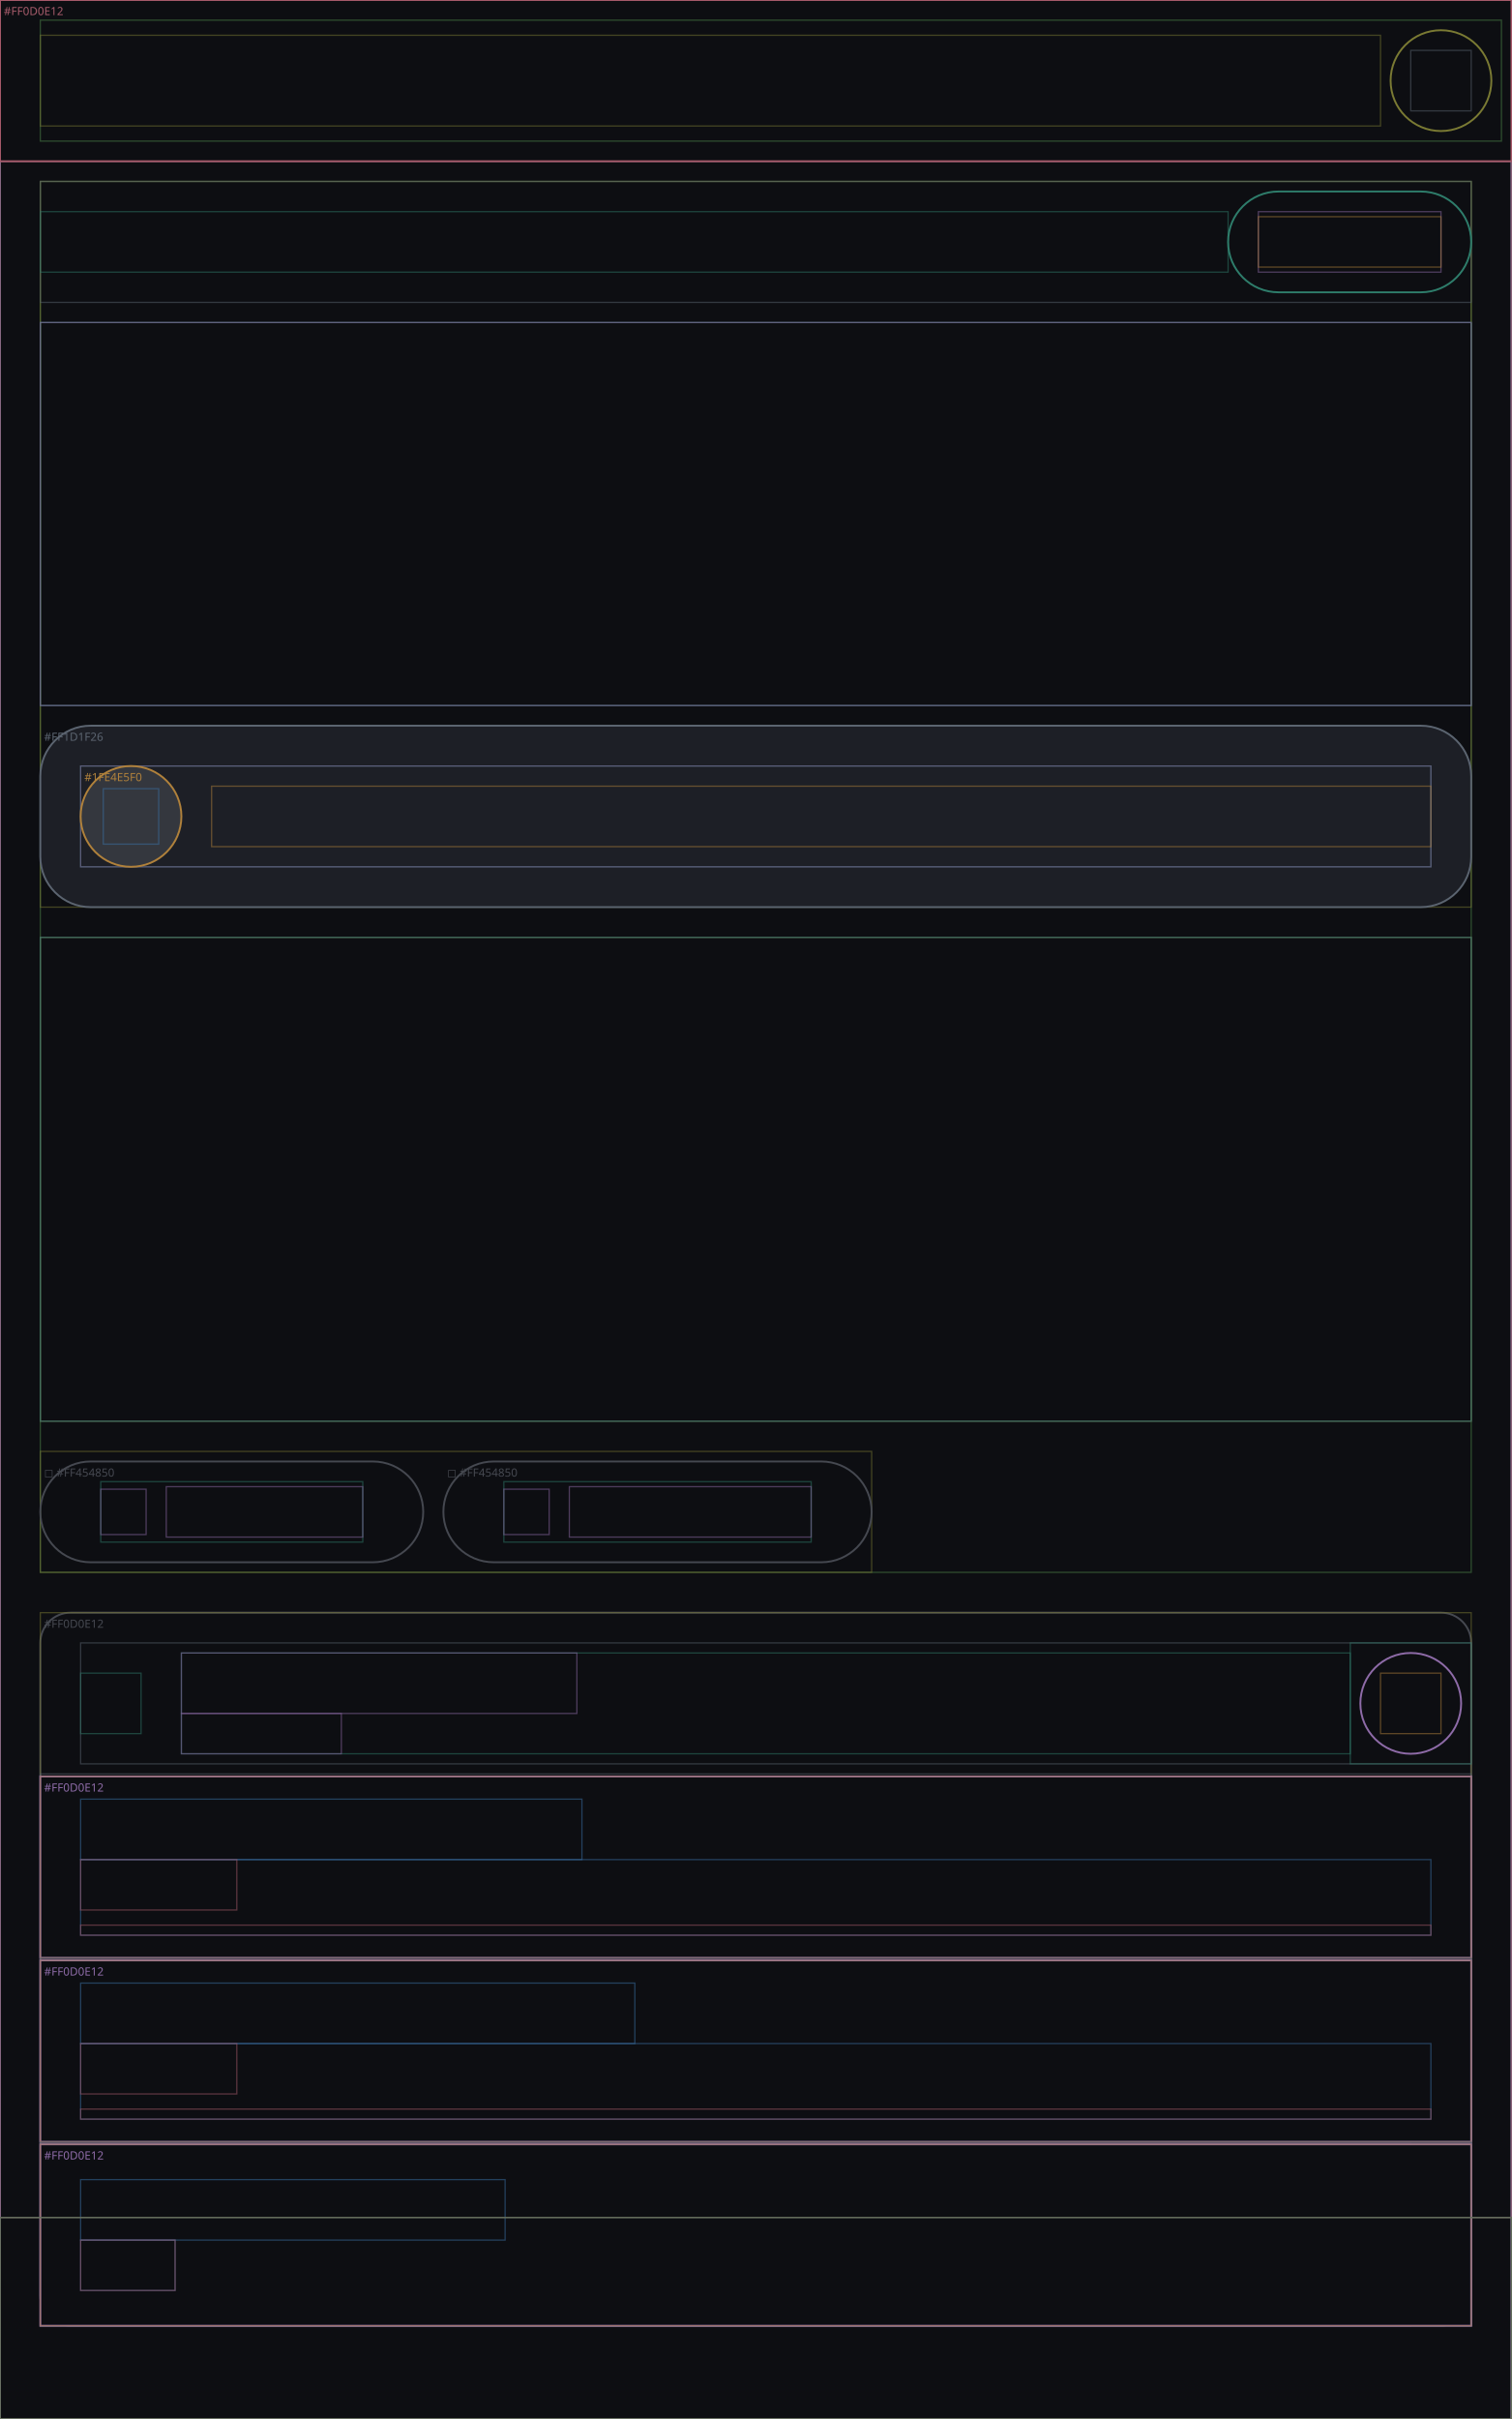
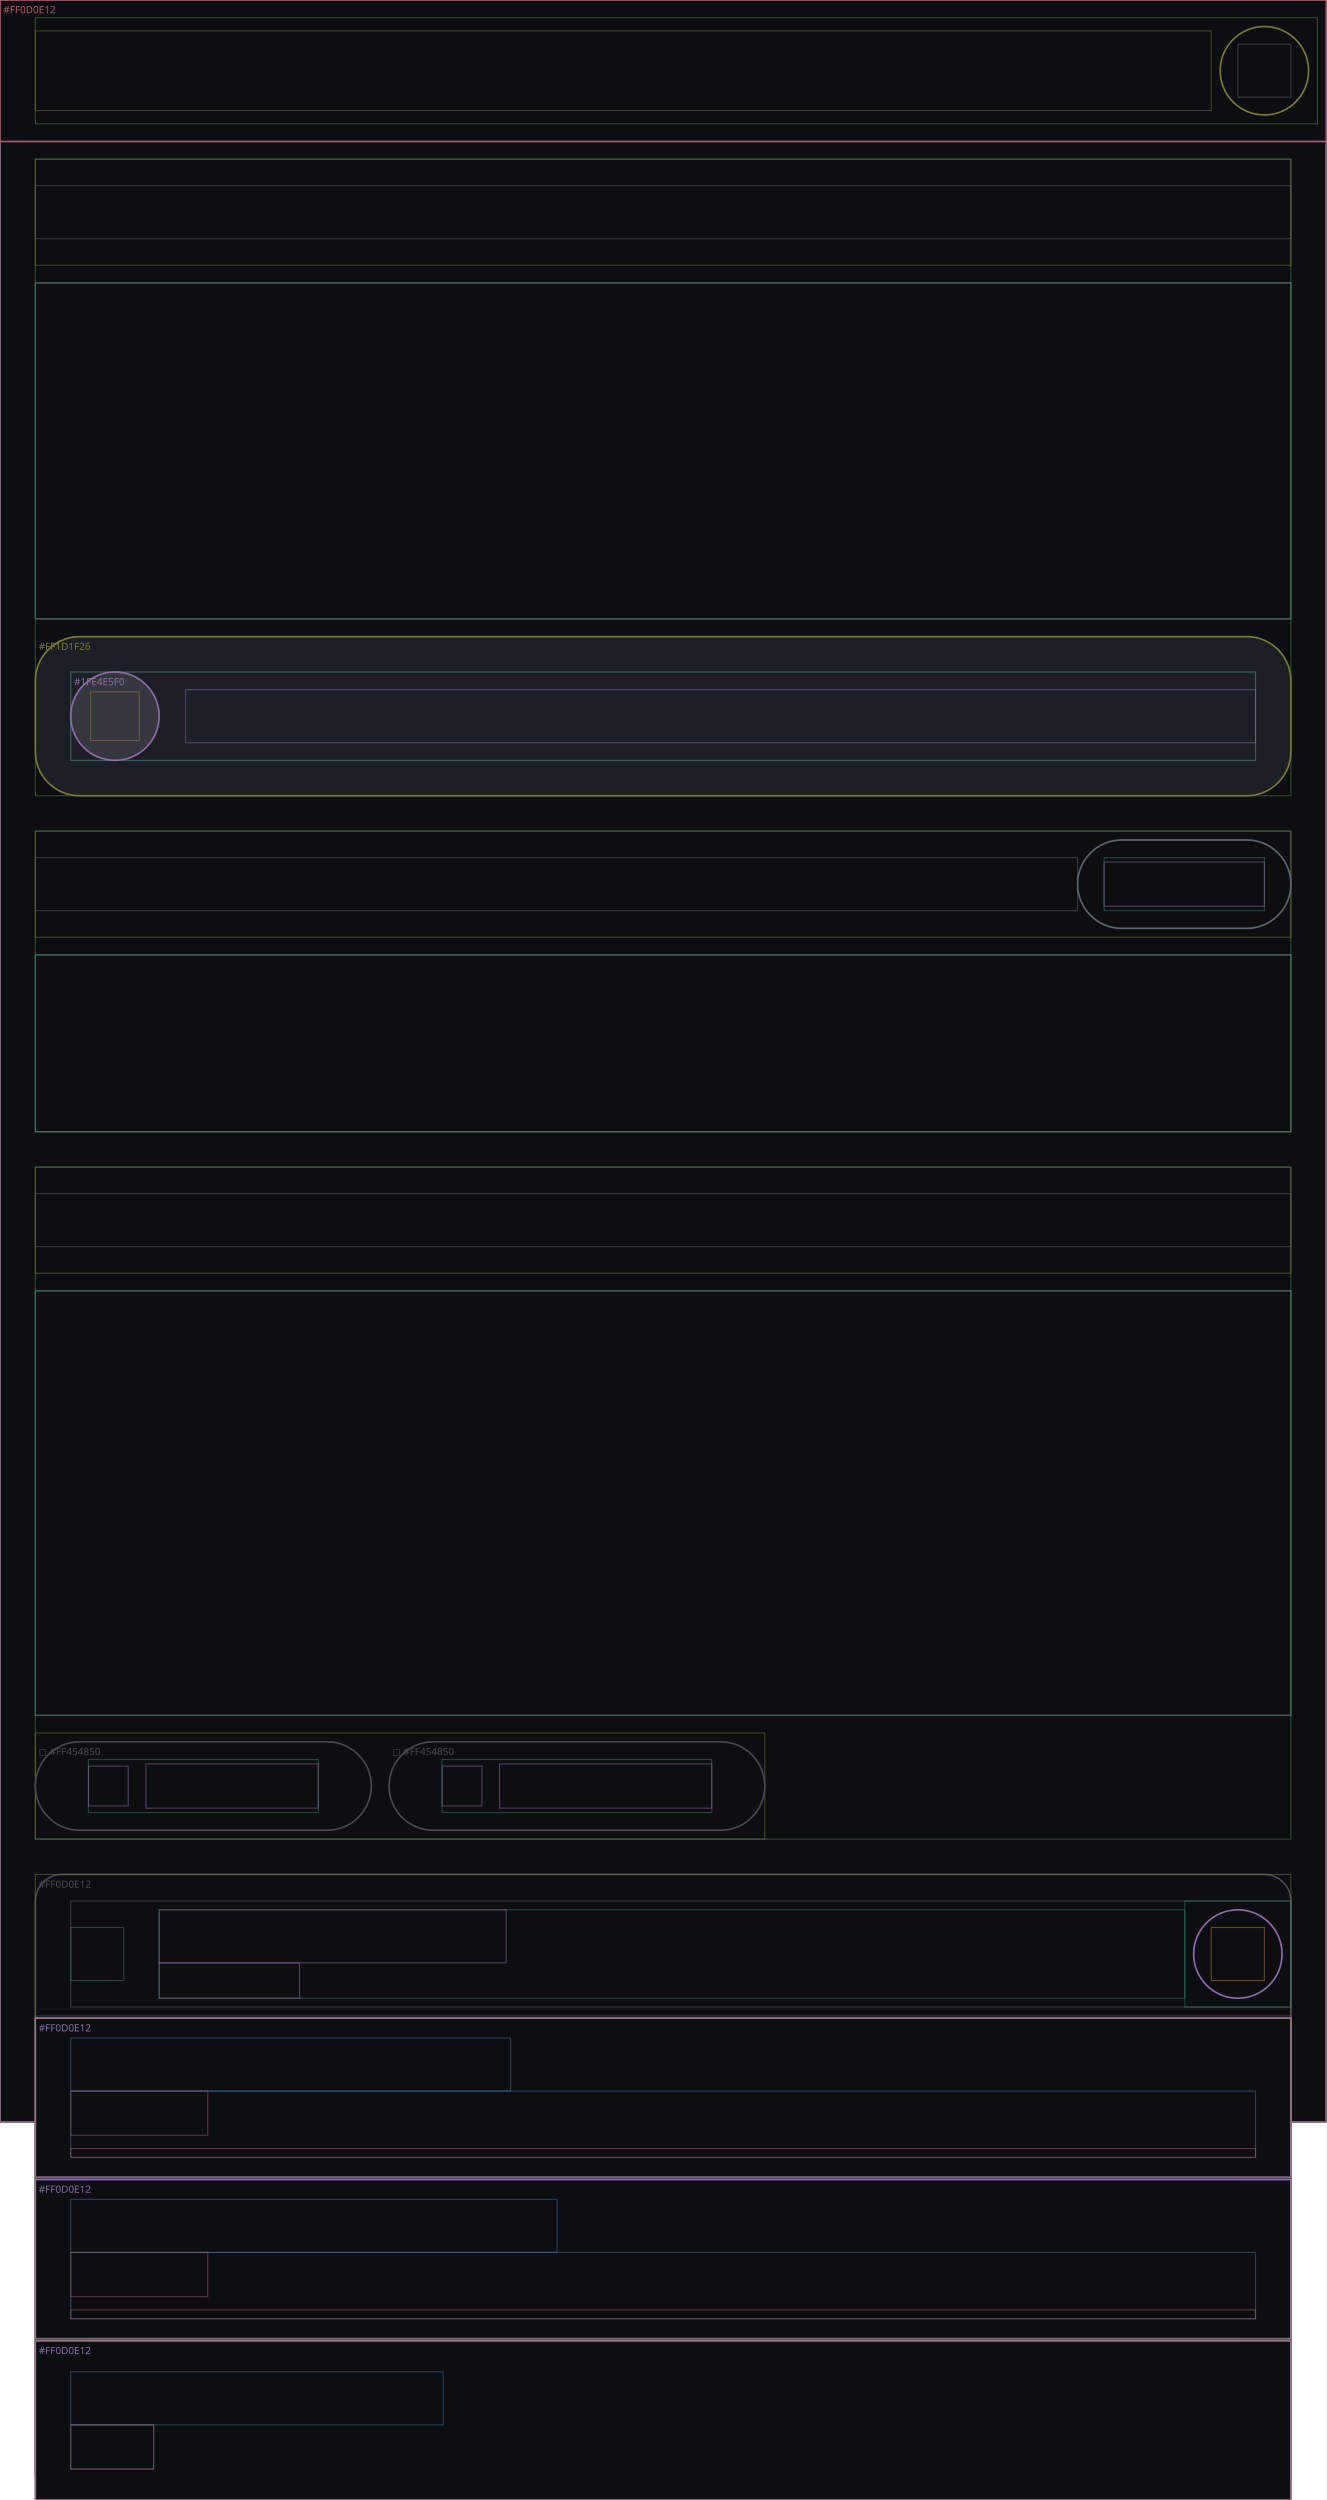
- <svg xmlns="http://www.w3.org/2000/svg" viewBox="0 0 1200 1920" width="1200" height="1920" role="img" aria-label="composeApp/PlayStoreSevenInchHomeDark layout wireframe">
-   <rect width="1200" height="1920" fill="#ffffff" />
+ <svg xmlns="http://www.w3.org/2000/svg" viewBox="0 0 1200 2262" width="1200" height="2262" role="img" aria-label="composeApp/PlayStoreSevenInchHomeDark layout wireframe">
+   <rect width="1200" height="2262" fill="#ffffff" />
  <g>
    <rect x="0" y="0" width="1200" height="1920" fill="none" fill-opacity="0" stroke="#5B6470" stroke-width="1" stroke-opacity="0.5" />
  </g>
  <g>
    <rect x="0" y="0" width="1200" height="1920" fill="none" fill-opacity="0" stroke="#2E7D6B" stroke-width="1" stroke-opacity="0.5" />
  </g>
  <g>
    <rect x="0" y="0" width="1200" height="1920" fill="#0D0E12" fill-opacity="1" stroke="#8E6BA8" stroke-width="1.5" stroke-opacity="1" />
    <text x="3" y="12" font-family="system-ui, sans-serif" font-size="9" fill="#8E6BA8">#FF0D0E12</text>
  </g>
  <g>
    <rect x="0" y="0" width="1200" height="1920" fill="none" fill-opacity="0" stroke="#B0813B" stroke-width="1" stroke-opacity="0.5" />
  </g>
  <g>
    <rect x="0" y="0" width="1200" height="1920" fill="none" fill-opacity="0" stroke="#3B72A8" stroke-width="1" stroke-opacity="0.5" />
  </g>
  <g>
-     <rect x="0" y="128" width="1200" height="1632" fill="none" fill-opacity="0" stroke="#A85B6B" stroke-width="1" stroke-opacity="0.5" />
-   </g>
-   <g>
-     <rect x="32" y="144" width="1136" height="1104" fill="none" fill-opacity="0" stroke="#4F8A4A" stroke-width="1" stroke-opacity="0.5" />
-   </g>
-   <g>
-     <rect x="32" y="144" width="1136" height="576" fill="none" fill-opacity="0" stroke="#7A7A33" stroke-width="1" stroke-opacity="0.5" />
-   </g>
-   <g>
-     <rect x="32" y="144" width="1136" height="96" fill="none" fill-opacity="0" stroke="#5B6470" stroke-width="1" stroke-opacity="0.5" />
-   </g>
-   <g>
-     <rect x="32" y="168" width="943" height="48" fill="none" fill-opacity="0" stroke="#2E7D6B" stroke-width="1" stroke-opacity="0.5" />
-   </g>
-   <g>
-     <path d="M1015,152 H1128 A40,40 0 0 1 1168,192 V192 A40,40 0 0 1 1128,232 H1015 A40,40 0 0 1 975,192 V192 A40,40 0 0 1 1015,152 Z" fill="none" fill-opacity="0" stroke="#2E7D6B" stroke-width="1.5" stroke-opacity="1" />
-   </g>
-   <g>
-     <rect x="999" y="168" width="145" height="48" fill="none" fill-opacity="0" stroke="#8E6BA8" stroke-width="1" stroke-opacity="0.5" />
-   </g>
-   <g>
-     <rect x="999" y="172" width="145" height="40" fill="none" fill-opacity="0" stroke="#B0813B" stroke-width="1" stroke-opacity="0.5" />
+     <rect x="0" y="128" width="1200" height="1792" fill="none" fill-opacity="0" stroke="#A85B6B" stroke-width="1" stroke-opacity="0.5" />
+   </g>
+   <g>
+     <rect x="32" y="144" width="1136" height="576" fill="none" fill-opacity="0" stroke="#4F8A4A" stroke-width="1" stroke-opacity="0.5" />
+   </g>
+   <g>
+     <rect x="32" y="144" width="1136" height="96" fill="none" fill-opacity="0" stroke="#7A7A33" stroke-width="1" stroke-opacity="0.5" />
+   </g>
+   <g>
+     <rect x="32" y="168" width="1136" height="48" fill="none" fill-opacity="0" stroke="#5B6470" stroke-width="1" stroke-opacity="0.5" />
+   </g>
+   <g>
+     <rect x="32" y="256" width="1136" height="304" fill="none" fill-opacity="0" stroke="#7A7A33" stroke-width="1" stroke-opacity="0.5" />
  </g>
  <g>
    <rect x="32" y="256" width="1136" height="304" fill="none" fill-opacity="0" stroke="#5B6470" stroke-width="1" stroke-opacity="0.5" />
  </g>
  <g>
    <rect x="32" y="256" width="1136" height="304" fill="none" fill-opacity="0" stroke="#2E7D6B" stroke-width="1" stroke-opacity="0.5" />
  </g>
  <g>
-     <rect x="32" y="256" width="1136" height="304" fill="none" fill-opacity="0" stroke="#8E6BA8" stroke-width="1" stroke-opacity="0.5" />
-   </g>
-   <g>
-     <path d="M72,576 H1128 A40,40 0 0 1 1168,616 V680 A40,40 0 0 1 1128,720 H72 A40,40 0 0 1 32,680 V616 A40,40 0 0 1 72,576 Z" fill="#1D1F26" fill-opacity="1" stroke="#5B6470" stroke-width="1.5" stroke-opacity="1" />
-     <text x="35" y="588" font-family="system-ui, sans-serif" font-size="9" fill="#5B6470">#FF1D1F26</text>
+     <path d="M72,576 H1128 A40,40 0 0 1 1168,616 V680 A40,40 0 0 1 1128,720 H72 A40,40 0 0 1 32,680 V616 A40,40 0 0 1 72,576 Z" fill="#1D1F26" fill-opacity="1" stroke="#7A7A33" stroke-width="1.5" stroke-opacity="1" />
+     <text x="35" y="588" font-family="system-ui, sans-serif" font-size="9" fill="#7A7A33">#FF1D1F26</text>
+   </g>
+   <g>
+     <rect x="64" y="608" width="1072" height="80" fill="none" fill-opacity="0" stroke="#5B6470" stroke-width="1" stroke-opacity="0.5" />
  </g>
  <g>
    <rect x="64" y="608" width="1072" height="80" fill="none" fill-opacity="0" stroke="#2E7D6B" stroke-width="1" stroke-opacity="0.5" />
  </g>
  <g>
-     <rect x="64" y="608" width="1072" height="80" fill="none" fill-opacity="0" stroke="#8E6BA8" stroke-width="1" stroke-opacity="0.5" />
-   </g>
-   <g>
-     <path d="M104,608 H104 A40,40 0 0 1 144,648 V648 A40,40 0 0 1 104,688 H104 A40,40 0 0 1 64,648 V648 A40,40 0 0 1 104,608 Z" fill="#E4E5F0" fill-opacity="0.122" stroke="#B0813B" stroke-width="1.5" stroke-opacity="1" />
-     <text x="67" y="620" font-family="system-ui, sans-serif" font-size="9" fill="#B0813B">#1FE4E5F0</text>
-   </g>
-   <g>
-     <rect x="82" y="626" width="44" height="44" fill="none" fill-opacity="0" stroke="#3B72A8" stroke-width="1" stroke-opacity="0.5" />
-   </g>
-   <g>
-     <rect x="168" y="624" width="968" height="48" fill="none" fill-opacity="0" stroke="#B0813B" stroke-width="1" stroke-opacity="0.5" />
-   </g>
-   <g>
-     <rect x="32" y="744" width="1136" height="384" fill="none" fill-opacity="0" stroke="#7A7A33" stroke-width="1" stroke-opacity="0.5" />
-   </g>
-   <g>
-     <rect x="32" y="744" width="1136" height="384" fill="none" fill-opacity="0" stroke="#5B6470" stroke-width="1" stroke-opacity="0.5" />
-   </g>
-   <g>
-     <rect x="32" y="744" width="1136" height="384" fill="none" fill-opacity="0" stroke="#2E7D6B" stroke-width="1" stroke-opacity="0.5" />
-   </g>
-   <g>
-     <rect x="32" y="1152" width="660" height="96" fill="none" fill-opacity="0" stroke="#7A7A33" stroke-width="1" stroke-opacity="0.5" />
-   </g>
-   <g>
-     <path d="M72,1160 H296 A40,40 0 0 1 336,1200 V1200 A40,40 0 0 1 296,1240 H72 A40,40 0 0 1 32,1200 V1200 A40,40 0 0 1 72,1160 Z" fill="none" fill-opacity="0" stroke="#454850" stroke-width="1.5" stroke-opacity="1" />
-     <text x="35" y="1172" font-family="system-ui, sans-serif" font-size="9" fill="#454850">◻ #FF454850</text>
-   </g>
-   <g>
-     <rect x="80" y="1176" width="208" height="48" fill="none" fill-opacity="0" stroke="#2E7D6B" stroke-width="1" stroke-opacity="0.5" />
-   </g>
-   <g>
-     <rect x="80" y="1182" width="36" height="36" fill="none" fill-opacity="0" stroke="#8E6BA8" stroke-width="1" stroke-opacity="0.5" />
-   </g>
-   <g>
-     <rect x="132" y="1180" width="156" height="40" fill="none" fill-opacity="0" stroke="#8E6BA8" stroke-width="1" stroke-opacity="0.5" />
-   </g>
-   <g>
-     <path d="M392,1160 H652 A40,40 0 0 1 692,1200 V1200 A40,40 0 0 1 652,1240 H392 A40,40 0 0 1 352,1200 V1200 A40,40 0 0 1 392,1160 Z" fill="none" fill-opacity="0" stroke="#454850" stroke-width="1.5" stroke-opacity="1" />
-     <text x="355" y="1172" font-family="system-ui, sans-serif" font-size="9" fill="#454850">◻ #FF454850</text>
-   </g>
-   <g>
-     <rect x="400" y="1176" width="244" height="48" fill="none" fill-opacity="0" stroke="#2E7D6B" stroke-width="1" stroke-opacity="0.5" />
-   </g>
-   <g>
-     <rect x="400" y="1182" width="36" height="36" fill="none" fill-opacity="0" stroke="#8E6BA8" stroke-width="1" stroke-opacity="0.5" />
-   </g>
-   <g>
-     <rect x="452" y="1180" width="192" height="40" fill="none" fill-opacity="0" stroke="#8E6BA8" stroke-width="1" stroke-opacity="0.5" />
-   </g>
-   <g>
-     <path d="M56,1280 H1144 A24,24 0 0 1 1168,1304 V1822 A24,24 0 0 1 1144,1846 H56 A24,24 0 0 1 32,1822 V1304 A24,24 0 0 1 56,1280 Z" fill="#0D0E12" fill-opacity="1" stroke="#454850" stroke-width="1.5" stroke-opacity="1" />
-     <text x="35" y="1292" font-family="system-ui, sans-serif" font-size="9" fill="#454850">#FF0D0E12</text>
-   </g>
-   <g>
-     <rect x="32" y="1280" width="1136" height="566" fill="none" fill-opacity="0" stroke="#7A7A33" stroke-width="1" stroke-opacity="0.5" />
-   </g>
-   <g>
-     <rect x="64" y="1304" width="1104" height="96" fill="none" fill-opacity="0" stroke="#5B6470" stroke-width="1" stroke-opacity="0.5" />
-   </g>
-   <g>
-     <rect x="64" y="1328" width="48" height="48" fill="none" fill-opacity="0" stroke="#2E7D6B" stroke-width="1" stroke-opacity="0.5" />
-   </g>
-   <g>
-     <rect x="144" y="1312" width="928" height="80" fill="none" fill-opacity="0" stroke="#2E7D6B" stroke-width="1" stroke-opacity="0.5" />
-   </g>
-   <g>
-     <rect x="144" y="1312" width="314" height="48" fill="none" fill-opacity="0" stroke="#8E6BA8" stroke-width="1" stroke-opacity="0.5" />
-   </g>
-   <g>
-     <rect x="144" y="1360" width="127" height="32" fill="none" fill-opacity="0" stroke="#8E6BA8" stroke-width="1" stroke-opacity="0.5" />
-   </g>
-   <g>
-     <rect x="1072" y="1304" width="96" height="96" fill="none" fill-opacity="0" stroke="#2E7D6B" stroke-width="1" stroke-opacity="0.5" />
-   </g>
-   <g>
-     <path d="M1120,1312 H1120 A40,40 0 0 1 1160,1352 V1352 A40,40 0 0 1 1120,1392 H1120 A40,40 0 0 1 1080,1352 V1352 A40,40 0 0 1 1120,1312 Z" fill="none" fill-opacity="0" stroke="#8E6BA8" stroke-width="1.5" stroke-opacity="1" />
-   </g>
-   <g>
-     <rect x="1096" y="1328" width="48" height="48" fill="none" fill-opacity="0" stroke="#B0813B" stroke-width="1" stroke-opacity="0.5" />
-   </g>
-   <g>
-     <rect x="32" y="1408" width="1136" height="2" fill="none" fill-opacity="0" stroke="#5B6470" stroke-width="1" stroke-opacity="0.5" />
-   </g>
-   <g>
-     <rect x="32" y="1410" width="1136" height="144" fill="none" fill-opacity="0" stroke="#5B6470" stroke-width="1" stroke-opacity="0.5" />
-   </g>
-   <g>
-     <rect x="32" y="1410" width="1136" height="144" fill="none" fill-opacity="0" stroke="#2E7D6B" stroke-width="1" stroke-opacity="0.5" />
-   </g>
-   <g>
-     <rect x="80" y="1410" width="1040" height="144" fill="none" fill-opacity="0" stroke="#8E6BA8" stroke-width="1" stroke-opacity="0.5" />
-   </g>
-   <g>
-     <rect x="32" y="1410" width="1136" height="144" fill="none" fill-opacity="0" stroke="#2E7D6B" stroke-width="1" stroke-opacity="0.5" />
-   </g>
-   <g>
-     <rect x="32" y="1410" width="1136" height="144" fill="#0D0E12" fill-opacity="1" stroke="#8E6BA8" stroke-width="1.5" stroke-opacity="1" />
-     <text x="35" y="1422" font-family="system-ui, sans-serif" font-size="9" fill="#8E6BA8">#FF0D0E12</text>
-   </g>
-   <g>
-     <rect x="32" y="1410" width="1136" height="144" fill="none" fill-opacity="0" stroke="#B0813B" stroke-width="1" stroke-opacity="0.5" />
-   </g>
-   <g>
-     <rect x="64" y="1428" width="398" height="48" fill="none" fill-opacity="0" stroke="#3B72A8" stroke-width="1" stroke-opacity="0.5" />
-   </g>
-   <g>
-     <rect x="64" y="1476" width="1072" height="60" fill="none" fill-opacity="0" stroke="#3B72A8" stroke-width="1" stroke-opacity="0.5" />
-   </g>
-   <g>
-     <rect x="64" y="1476" width="124" height="40" fill="none" fill-opacity="0" stroke="#A85B6B" stroke-width="1" stroke-opacity="0.5" />
-   </g>
-   <g>
-     <rect x="64" y="1528" width="1072" height="8" fill="none" fill-opacity="0" stroke="#A85B6B" stroke-width="1" stroke-opacity="0.5" />
-   </g>
-   <g>
-     <rect x="32" y="1554" width="1136" height="2" fill="none" fill-opacity="0" stroke="#5B6470" stroke-width="1" stroke-opacity="0.5" />
-   </g>
-   <g>
-     <rect x="32" y="1556" width="1136" height="144" fill="none" fill-opacity="0" stroke="#5B6470" stroke-width="1" stroke-opacity="0.5" />
-   </g>
-   <g>
-     <rect x="32" y="1556" width="1136" height="144" fill="none" fill-opacity="0" stroke="#2E7D6B" stroke-width="1" stroke-opacity="0.5" />
-   </g>
-   <g>
-     <rect x="80" y="1556" width="1040" height="144" fill="none" fill-opacity="0" stroke="#8E6BA8" stroke-width="1" stroke-opacity="0.5" />
-   </g>
-   <g>
-     <rect x="32" y="1556" width="1136" height="144" fill="none" fill-opacity="0" stroke="#2E7D6B" stroke-width="1" stroke-opacity="0.5" />
-   </g>
-   <g>
-     <rect x="32" y="1556" width="1136" height="144" fill="#0D0E12" fill-opacity="1" stroke="#8E6BA8" stroke-width="1.5" stroke-opacity="1" />
-     <text x="35" y="1568" font-family="system-ui, sans-serif" font-size="9" fill="#8E6BA8">#FF0D0E12</text>
-   </g>
-   <g>
-     <rect x="32" y="1556" width="1136" height="144" fill="none" fill-opacity="0" stroke="#B0813B" stroke-width="1" stroke-opacity="0.5" />
-   </g>
-   <g>
-     <rect x="64" y="1574" width="440" height="48" fill="none" fill-opacity="0" stroke="#3B72A8" stroke-width="1" stroke-opacity="0.5" />
-   </g>
-   <g>
-     <rect x="64" y="1622" width="1072" height="60" fill="none" fill-opacity="0" stroke="#3B72A8" stroke-width="1" stroke-opacity="0.5" />
-   </g>
-   <g>
-     <rect x="64" y="1622" width="124" height="40" fill="none" fill-opacity="0" stroke="#A85B6B" stroke-width="1" stroke-opacity="0.5" />
-   </g>
-   <g>
-     <rect x="64" y="1674" width="1072" height="8" fill="none" fill-opacity="0" stroke="#A85B6B" stroke-width="1" stroke-opacity="0.5" />
-   </g>
-   <g>
-     <rect x="32" y="1700" width="1136" height="2" fill="none" fill-opacity="0" stroke="#5B6470" stroke-width="1" stroke-opacity="0.5" />
-   </g>
-   <g>
-     <rect x="32" y="1702" width="1136" height="144" fill="none" fill-opacity="0" stroke="#5B6470" stroke-width="1" stroke-opacity="0.5" />
-   </g>
-   <g>
-     <rect x="32" y="1702" width="1136" height="144" fill="none" fill-opacity="0" stroke="#2E7D6B" stroke-width="1" stroke-opacity="0.5" />
-   </g>
-   <g>
-     <rect x="80" y="1702" width="1040" height="144" fill="none" fill-opacity="0" stroke="#8E6BA8" stroke-width="1" stroke-opacity="0.5" />
-   </g>
-   <g>
-     <rect x="32" y="1702" width="1136" height="144" fill="none" fill-opacity="0" stroke="#2E7D6B" stroke-width="1" stroke-opacity="0.5" />
-   </g>
-   <g>
-     <rect x="32" y="1702" width="1136" height="144" fill="#0D0E12" fill-opacity="1" stroke="#8E6BA8" stroke-width="1.5" stroke-opacity="1" />
-     <text x="35" y="1714" font-family="system-ui, sans-serif" font-size="9" fill="#8E6BA8">#FF0D0E12</text>
-   </g>
-   <g>
-     <rect x="32" y="1702" width="1136" height="144" fill="none" fill-opacity="0" stroke="#B0813B" stroke-width="1" stroke-opacity="0.5" />
-   </g>
-   <g>
-     <rect x="64" y="1730" width="337" height="48" fill="none" fill-opacity="0" stroke="#3B72A8" stroke-width="1" stroke-opacity="0.5" />
-   </g>
-   <g>
-     <rect x="64" y="1778" width="75" height="40" fill="none" fill-opacity="0" stroke="#3B72A8" stroke-width="1" stroke-opacity="0.5" />
-   </g>
-   <g>
-     <rect x="64" y="1778" width="75" height="40" fill="none" fill-opacity="0" stroke="#A85B6B" stroke-width="1" stroke-opacity="0.5" />
+     <path d="M104,608 H104 A40,40 0 0 1 144,648 V648 A40,40 0 0 1 104,688 H104 A40,40 0 0 1 64,648 V648 A40,40 0 0 1 104,608 Z" fill="#E4E5F0" fill-opacity="0.122" stroke="#8E6BA8" stroke-width="1.5" stroke-opacity="1" />
+     <text x="67" y="620" font-family="system-ui, sans-serif" font-size="9" fill="#8E6BA8">#1FE4E5F0</text>
+   </g>
+   <g>
+     <rect x="82" y="626" width="44" height="44" fill="none" fill-opacity="0" stroke="#B0813B" stroke-width="1" stroke-opacity="0.5" />
+   </g>
+   <g>
+     <rect x="168" y="624" width="968" height="48" fill="none" fill-opacity="0" stroke="#8E6BA8" stroke-width="1" stroke-opacity="0.5" />
+   </g>
+   <g>
+     <rect x="32" y="752" width="1136" height="272" fill="none" fill-opacity="0" stroke="#4F8A4A" stroke-width="1" stroke-opacity="0.5" />
+   </g>
+   <g>
+     <rect x="32" y="752" width="1136" height="96" fill="none" fill-opacity="0" stroke="#7A7A33" stroke-width="1" stroke-opacity="0.5" />
+   </g>
+   <g>
+     <rect x="32" y="776" width="943" height="48" fill="none" fill-opacity="0" stroke="#5B6470" stroke-width="1" stroke-opacity="0.5" />
+   </g>
+   <g>
+     <path d="M1015,760 H1128 A40,40 0 0 1 1168,800 V800 A40,40 0 0 1 1128,840 H1015 A40,40 0 0 1 975,800 V800 A40,40 0 0 1 1015,760 Z" fill="none" fill-opacity="0" stroke="#5B6470" stroke-width="1.5" stroke-opacity="1" />
+   </g>
+   <g>
+     <rect x="999" y="776" width="145" height="48" fill="none" fill-opacity="0" stroke="#2E7D6B" stroke-width="1" stroke-opacity="0.5" />
+   </g>
+   <g>
+     <rect x="999" y="780" width="145" height="40" fill="none" fill-opacity="0" stroke="#8E6BA8" stroke-width="1" stroke-opacity="0.5" />
+   </g>
+   <g>
+     <rect x="32" y="864" width="1136" height="160" fill="none" fill-opacity="0" stroke="#7A7A33" stroke-width="1" stroke-opacity="0.5" />
+   </g>
+   <g>
+     <rect x="32" y="864" width="1136" height="160" fill="none" fill-opacity="0" stroke="#5B6470" stroke-width="1" stroke-opacity="0.5" />
+   </g>
+   <g>
+     <rect x="32" y="864" width="1136" height="160" fill="none" fill-opacity="0" stroke="#2E7D6B" stroke-width="1" stroke-opacity="0.5" />
+   </g>
+   <g>
+     <rect x="32" y="1056" width="1136" height="608" fill="none" fill-opacity="0" stroke="#4F8A4A" stroke-width="1" stroke-opacity="0.5" />
+   </g>
+   <g>
+     <rect x="32" y="1056" width="1136" height="96" fill="none" fill-opacity="0" stroke="#7A7A33" stroke-width="1" stroke-opacity="0.5" />
+   </g>
+   <g>
+     <rect x="32" y="1080" width="1136" height="48" fill="none" fill-opacity="0" stroke="#5B6470" stroke-width="1" stroke-opacity="0.5" />
+   </g>
+   <g>
+     <rect x="32" y="1168" width="1136" height="384" fill="none" fill-opacity="0" stroke="#7A7A33" stroke-width="1" stroke-opacity="0.5" />
+   </g>
+   <g>
+     <rect x="32" y="1168" width="1136" height="384" fill="none" fill-opacity="0" stroke="#5B6470" stroke-width="1" stroke-opacity="0.5" />
+   </g>
+   <g>
+     <rect x="32" y="1168" width="1136" height="384" fill="none" fill-opacity="0" stroke="#2E7D6B" stroke-width="1" stroke-opacity="0.5" />
+   </g>
+   <g>
+     <rect x="32" y="1568" width="660" height="96" fill="none" fill-opacity="0" stroke="#7A7A33" stroke-width="1" stroke-opacity="0.5" />
+   </g>
+   <g>
+     <path d="M72,1576 H296 A40,40 0 0 1 336,1616 V1616 A40,40 0 0 1 296,1656 H72 A40,40 0 0 1 32,1616 V1616 A40,40 0 0 1 72,1576 Z" fill="none" fill-opacity="0" stroke="#454850" stroke-width="1.5" stroke-opacity="1" />
+     <text x="35" y="1588" font-family="system-ui, sans-serif" font-size="9" fill="#454850">◻ #FF454850</text>
+   </g>
+   <g>
+     <rect x="80" y="1592" width="208" height="48" fill="none" fill-opacity="0" stroke="#2E7D6B" stroke-width="1" stroke-opacity="0.5" />
+   </g>
+   <g>
+     <rect x="80" y="1598" width="36" height="36" fill="none" fill-opacity="0" stroke="#8E6BA8" stroke-width="1" stroke-opacity="0.5" />
+   </g>
+   <g>
+     <rect x="132" y="1596" width="156" height="40" fill="none" fill-opacity="0" stroke="#8E6BA8" stroke-width="1" stroke-opacity="0.5" />
+   </g>
+   <g>
+     <path d="M392,1576 H652 A40,40 0 0 1 692,1616 V1616 A40,40 0 0 1 652,1656 H392 A40,40 0 0 1 352,1616 V1616 A40,40 0 0 1 392,1576 Z" fill="none" fill-opacity="0" stroke="#454850" stroke-width="1.5" stroke-opacity="1" />
+     <text x="355" y="1588" font-family="system-ui, sans-serif" font-size="9" fill="#454850">◻ #FF454850</text>
+   </g>
+   <g>
+     <rect x="400" y="1592" width="244" height="48" fill="none" fill-opacity="0" stroke="#2E7D6B" stroke-width="1" stroke-opacity="0.5" />
+   </g>
+   <g>
+     <rect x="400" y="1598" width="36" height="36" fill="none" fill-opacity="0" stroke="#8E6BA8" stroke-width="1" stroke-opacity="0.5" />
+   </g>
+   <g>
+     <rect x="452" y="1596" width="192" height="40" fill="none" fill-opacity="0" stroke="#8E6BA8" stroke-width="1" stroke-opacity="0.5" />
+   </g>
+   <g>
+     <path d="M56,1696 H1144 A24,24 0 0 1 1168,1720 V2238 A24,24 0 0 1 1144,2262 H56 A24,24 0 0 1 32,2238 V1720 A24,24 0 0 1 56,1696 Z" fill="#0D0E12" fill-opacity="1" stroke="#454850" stroke-width="1.5" stroke-opacity="1" />
+     <text x="35" y="1708" font-family="system-ui, sans-serif" font-size="9" fill="#454850">#FF0D0E12</text>
+   </g>
+   <g>
+     <rect x="32" y="1696" width="1136" height="566" fill="none" fill-opacity="0" stroke="#7A7A33" stroke-width="1" stroke-opacity="0.5" />
+   </g>
+   <g>
+     <rect x="64" y="1720" width="1104" height="96" fill="none" fill-opacity="0" stroke="#5B6470" stroke-width="1" stroke-opacity="0.5" />
+   </g>
+   <g>
+     <rect x="64" y="1744" width="48" height="48" fill="none" fill-opacity="0" stroke="#2E7D6B" stroke-width="1" stroke-opacity="0.5" />
+   </g>
+   <g>
+     <rect x="144" y="1728" width="928" height="80" fill="none" fill-opacity="0" stroke="#2E7D6B" stroke-width="1" stroke-opacity="0.5" />
+   </g>
+   <g>
+     <rect x="144" y="1728" width="314" height="48" fill="none" fill-opacity="0" stroke="#8E6BA8" stroke-width="1" stroke-opacity="0.5" />
+   </g>
+   <g>
+     <rect x="144" y="1776" width="127" height="32" fill="none" fill-opacity="0" stroke="#8E6BA8" stroke-width="1" stroke-opacity="0.5" />
+   </g>
+   <g>
+     <rect x="1072" y="1720" width="96" height="96" fill="none" fill-opacity="0" stroke="#2E7D6B" stroke-width="1" stroke-opacity="0.5" />
+   </g>
+   <g>
+     <path d="M1120,1728 H1120 A40,40 0 0 1 1160,1768 V1768 A40,40 0 0 1 1120,1808 H1120 A40,40 0 0 1 1080,1768 V1768 A40,40 0 0 1 1120,1728 Z" fill="none" fill-opacity="0" stroke="#8E6BA8" stroke-width="1.5" stroke-opacity="1" />
+   </g>
+   <g>
+     <rect x="1096" y="1744" width="48" height="48" fill="none" fill-opacity="0" stroke="#B0813B" stroke-width="1" stroke-opacity="0.5" />
+   </g>
+   <g>
+     <rect x="32" y="1824" width="1136" height="2" fill="none" fill-opacity="0" stroke="#5B6470" stroke-width="1" stroke-opacity="0.5" />
+   </g>
+   <g>
+     <rect x="32" y="1826" width="1136" height="144" fill="none" fill-opacity="0" stroke="#5B6470" stroke-width="1" stroke-opacity="0.5" />
+   </g>
+   <g>
+     <rect x="32" y="1826" width="1136" height="144" fill="none" fill-opacity="0" stroke="#2E7D6B" stroke-width="1" stroke-opacity="0.5" />
+   </g>
+   <g>
+     <rect x="80" y="1826" width="1040" height="144" fill="none" fill-opacity="0" stroke="#8E6BA8" stroke-width="1" stroke-opacity="0.5" />
+   </g>
+   <g>
+     <rect x="32" y="1826" width="1136" height="144" fill="none" fill-opacity="0" stroke="#2E7D6B" stroke-width="1" stroke-opacity="0.5" />
+   </g>
+   <g>
+     <rect x="32" y="1826" width="1136" height="144" fill="#0D0E12" fill-opacity="1" stroke="#8E6BA8" stroke-width="1.5" stroke-opacity="1" />
+     <text x="35" y="1838" font-family="system-ui, sans-serif" font-size="9" fill="#8E6BA8">#FF0D0E12</text>
+   </g>
+   <g>
+     <rect x="32" y="1826" width="1136" height="144" fill="none" fill-opacity="0" stroke="#B0813B" stroke-width="1" stroke-opacity="0.5" />
+   </g>
+   <g>
+     <rect x="64" y="1844" width="398" height="48" fill="none" fill-opacity="0" stroke="#3B72A8" stroke-width="1" stroke-opacity="0.5" />
+   </g>
+   <g>
+     <rect x="64" y="1892" width="1072" height="60" fill="none" fill-opacity="0" stroke="#3B72A8" stroke-width="1" stroke-opacity="0.5" />
+   </g>
+   <g>
+     <rect x="64" y="1892" width="124" height="40" fill="none" fill-opacity="0" stroke="#A85B6B" stroke-width="1" stroke-opacity="0.5" />
+   </g>
+   <g>
+     <rect x="64" y="1944" width="1072" height="8" fill="none" fill-opacity="0" stroke="#A85B6B" stroke-width="1" stroke-opacity="0.5" />
+   </g>
+   <g>
+     <rect x="32" y="1970" width="1136" height="2" fill="none" fill-opacity="0" stroke="#5B6470" stroke-width="1" stroke-opacity="0.5" />
+   </g>
+   <g>
+     <rect x="32" y="1972" width="1136" height="144" fill="none" fill-opacity="0" stroke="#5B6470" stroke-width="1" stroke-opacity="0.5" />
+   </g>
+   <g>
+     <rect x="32" y="1972" width="1136" height="144" fill="none" fill-opacity="0" stroke="#2E7D6B" stroke-width="1" stroke-opacity="0.5" />
+   </g>
+   <g>
+     <rect x="80" y="1972" width="1040" height="144" fill="none" fill-opacity="0" stroke="#8E6BA8" stroke-width="1" stroke-opacity="0.5" />
+   </g>
+   <g>
+     <rect x="32" y="1972" width="1136" height="144" fill="none" fill-opacity="0" stroke="#2E7D6B" stroke-width="1" stroke-opacity="0.5" />
+   </g>
+   <g>
+     <rect x="32" y="1972" width="1136" height="144" fill="#0D0E12" fill-opacity="1" stroke="#8E6BA8" stroke-width="1.5" stroke-opacity="1" />
+     <text x="35" y="1984" font-family="system-ui, sans-serif" font-size="9" fill="#8E6BA8">#FF0D0E12</text>
+   </g>
+   <g>
+     <rect x="32" y="1972" width="1136" height="144" fill="none" fill-opacity="0" stroke="#B0813B" stroke-width="1" stroke-opacity="0.5" />
+   </g>
+   <g>
+     <rect x="64" y="1990" width="440" height="48" fill="none" fill-opacity="0" stroke="#3B72A8" stroke-width="1" stroke-opacity="0.5" />
+   </g>
+   <g>
+     <rect x="64" y="2038" width="1072" height="60" fill="none" fill-opacity="0" stroke="#3B72A8" stroke-width="1" stroke-opacity="0.5" />
+   </g>
+   <g>
+     <rect x="64" y="2038" width="124" height="40" fill="none" fill-opacity="0" stroke="#A85B6B" stroke-width="1" stroke-opacity="0.5" />
+   </g>
+   <g>
+     <rect x="64" y="2090" width="1072" height="8" fill="none" fill-opacity="0" stroke="#A85B6B" stroke-width="1" stroke-opacity="0.5" />
+   </g>
+   <g>
+     <rect x="32" y="2116" width="1136" height="2" fill="none" fill-opacity="0" stroke="#5B6470" stroke-width="1" stroke-opacity="0.5" />
+   </g>
+   <g>
+     <rect x="32" y="2118" width="1136" height="144" fill="none" fill-opacity="0" stroke="#5B6470" stroke-width="1" stroke-opacity="0.5" />
+   </g>
+   <g>
+     <rect x="32" y="2118" width="1136" height="144" fill="none" fill-opacity="0" stroke="#2E7D6B" stroke-width="1" stroke-opacity="0.5" />
+   </g>
+   <g>
+     <rect x="80" y="2118" width="1040" height="144" fill="none" fill-opacity="0" stroke="#8E6BA8" stroke-width="1" stroke-opacity="0.5" />
+   </g>
+   <g>
+     <rect x="32" y="2118" width="1136" height="144" fill="none" fill-opacity="0" stroke="#2E7D6B" stroke-width="1" stroke-opacity="0.5" />
+   </g>
+   <g>
+     <rect x="32" y="2118" width="1136" height="144" fill="#0D0E12" fill-opacity="1" stroke="#8E6BA8" stroke-width="1.5" stroke-opacity="1" />
+     <text x="35" y="2130" font-family="system-ui, sans-serif" font-size="9" fill="#8E6BA8">#FF0D0E12</text>
+   </g>
+   <g>
+     <rect x="32" y="2118" width="1136" height="144" fill="none" fill-opacity="0" stroke="#B0813B" stroke-width="1" stroke-opacity="0.5" />
+   </g>
+   <g>
+     <rect x="64" y="2146" width="337" height="48" fill="none" fill-opacity="0" stroke="#3B72A8" stroke-width="1" stroke-opacity="0.5" />
+   </g>
+   <g>
+     <rect x="64" y="2194" width="75" height="40" fill="none" fill-opacity="0" stroke="#3B72A8" stroke-width="1" stroke-opacity="0.5" />
+   </g>
+   <g>
+     <rect x="64" y="2194" width="75" height="40" fill="none" fill-opacity="0" stroke="#A85B6B" stroke-width="1" stroke-opacity="0.5" />
  </g>
  <g>
    <rect x="0" y="0" width="1200" height="128" fill="none" fill-opacity="0" stroke="#3B72A8" stroke-width="1" stroke-opacity="0.5" />
  </g>
  <g>
    <rect x="0" y="0" width="1200" height="128" fill="#0D0E12" fill-opacity="1" stroke="#A85B6B" stroke-width="1.5" stroke-opacity="1" />
    <text x="3" y="12" font-family="system-ui, sans-serif" font-size="9" fill="#A85B6B">#FF0D0E12</text>
  </g>
  <g>
    <rect x="32" y="16" width="1160" height="96" fill="none" fill-opacity="0" stroke="#4F8A4A" stroke-width="1" stroke-opacity="0.5" />
  </g>
  <g>
    <rect x="32" y="28" width="1064" height="72" fill="none" fill-opacity="0" stroke="#7A7A33" stroke-width="1" stroke-opacity="0.5" />
  </g>
  <g>
    <path d="M1144,24 H1144 A40,40 0 0 1 1184,64 V64 A40,40 0 0 1 1144,104 H1144 A40,40 0 0 1 1104,64 V64 A40,40 0 0 1 1144,24 Z" fill="none" fill-opacity="0" stroke="#7A7A33" stroke-width="1.5" stroke-opacity="1" />
  </g>
  <g>
    <rect x="1120" y="40" width="48" height="48" fill="none" fill-opacity="0" stroke="#5B6470" stroke-width="1" stroke-opacity="0.5" />
  </g>
-   <g>
-     <rect x="0" y="1760" width="1200" height="160" fill="none" fill-opacity="0" stroke="#3B72A8" stroke-width="1" stroke-opacity="0.5" />
-   </g>
-   <g>
-     <rect x="0" y="1760" width="1200" height="160" fill="none" fill-opacity="0" stroke="#A85B6B" stroke-width="1" stroke-opacity="0.5" />
-   </g>
-   <g>
-     <rect x="0" y="1760" width="1200" height="160" fill="none" fill-opacity="0" stroke="#4F8A4A" stroke-width="1" stroke-opacity="0.5" />
-   </g>
-   <g>
-     <rect x="0" y="1760" width="1200" height="160" fill="none" fill-opacity="0" stroke="#7A7A33" stroke-width="1" stroke-opacity="0.5" />
-   </g>
-   <g>
-     <rect x="0" y="1760" width="1200" height="160" fill="none" fill-opacity="0" stroke="#5B6470" stroke-width="1" stroke-opacity="0.5" />
-   </g>
</svg>
